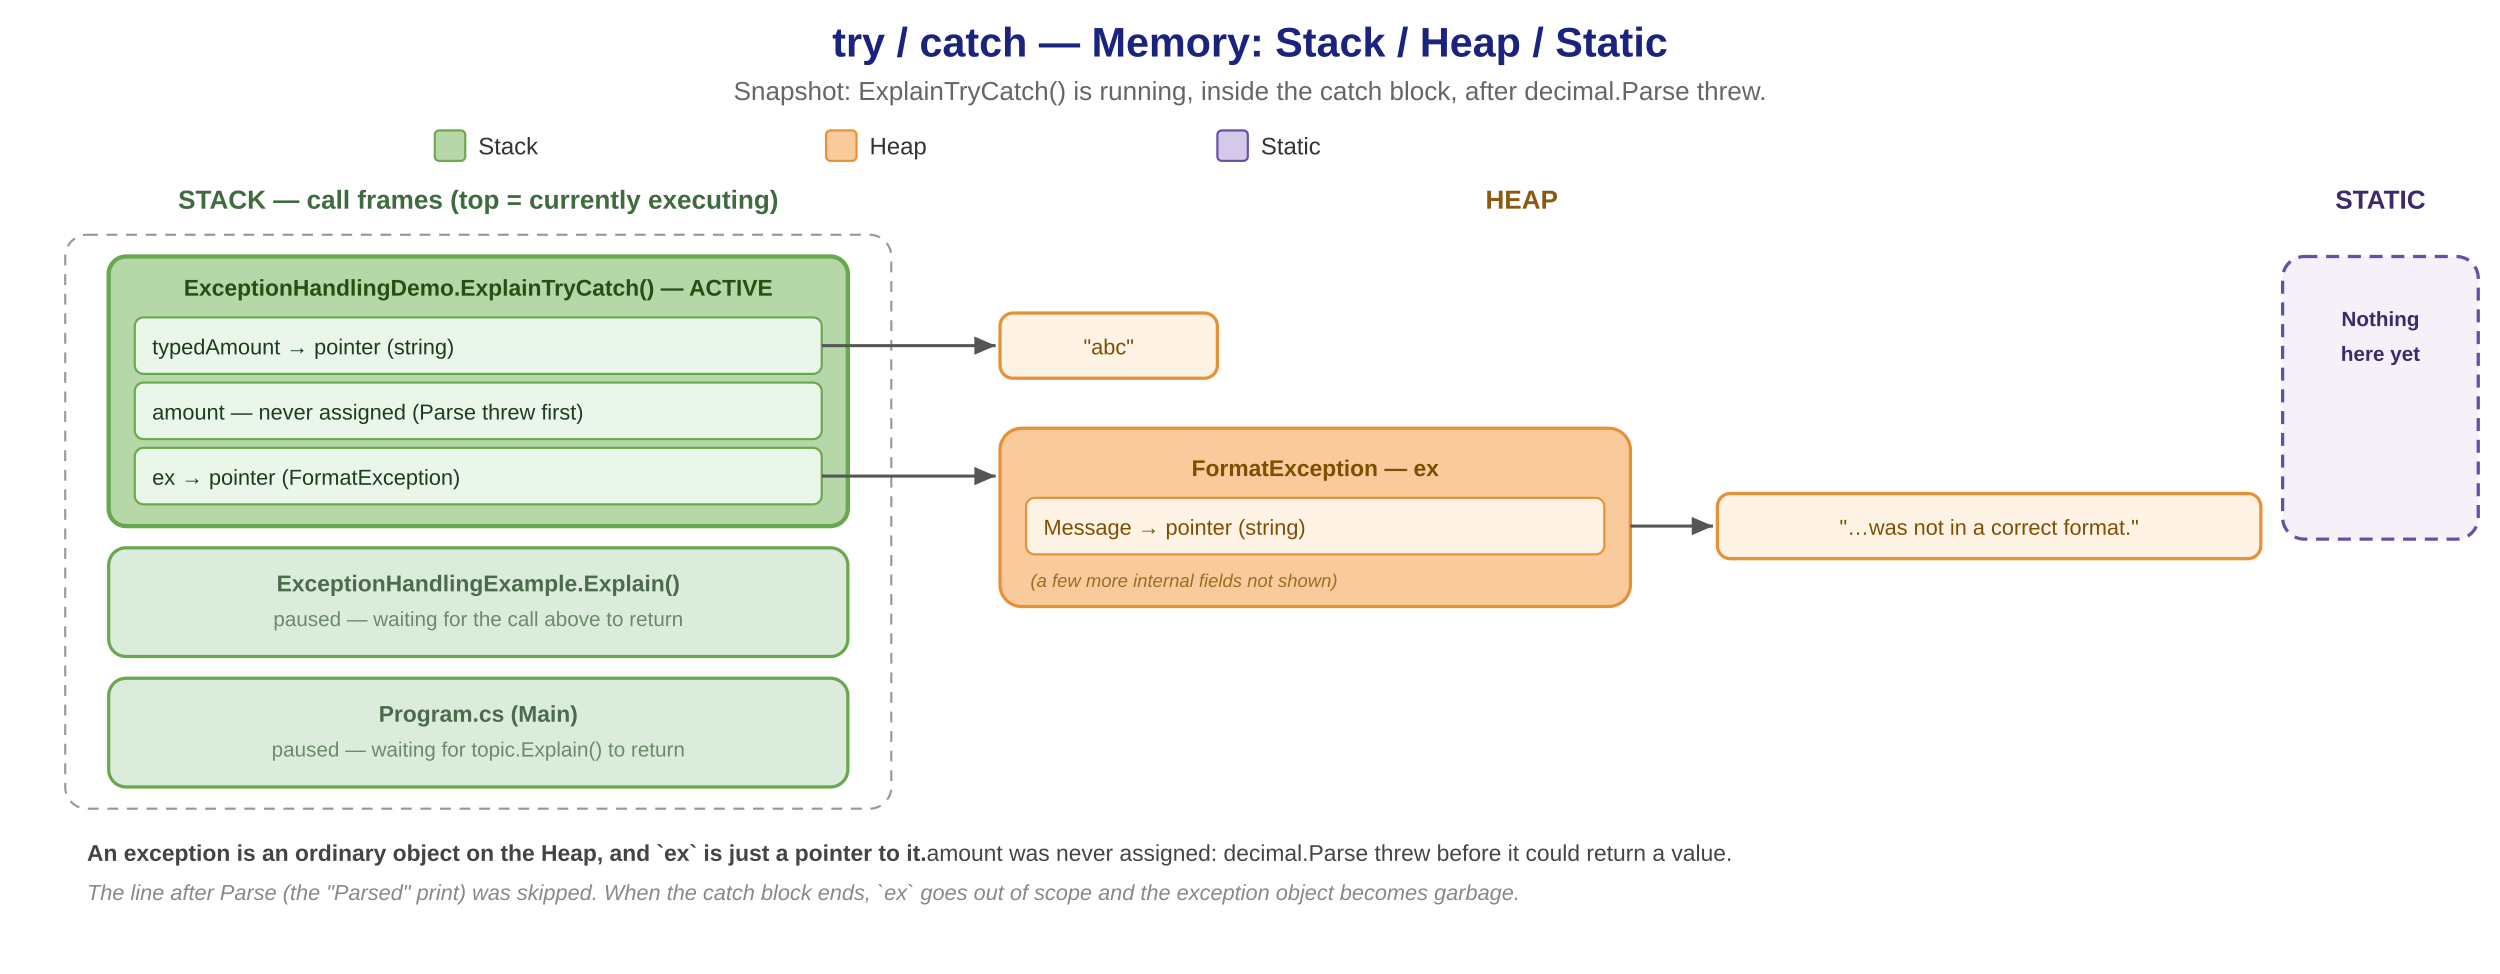
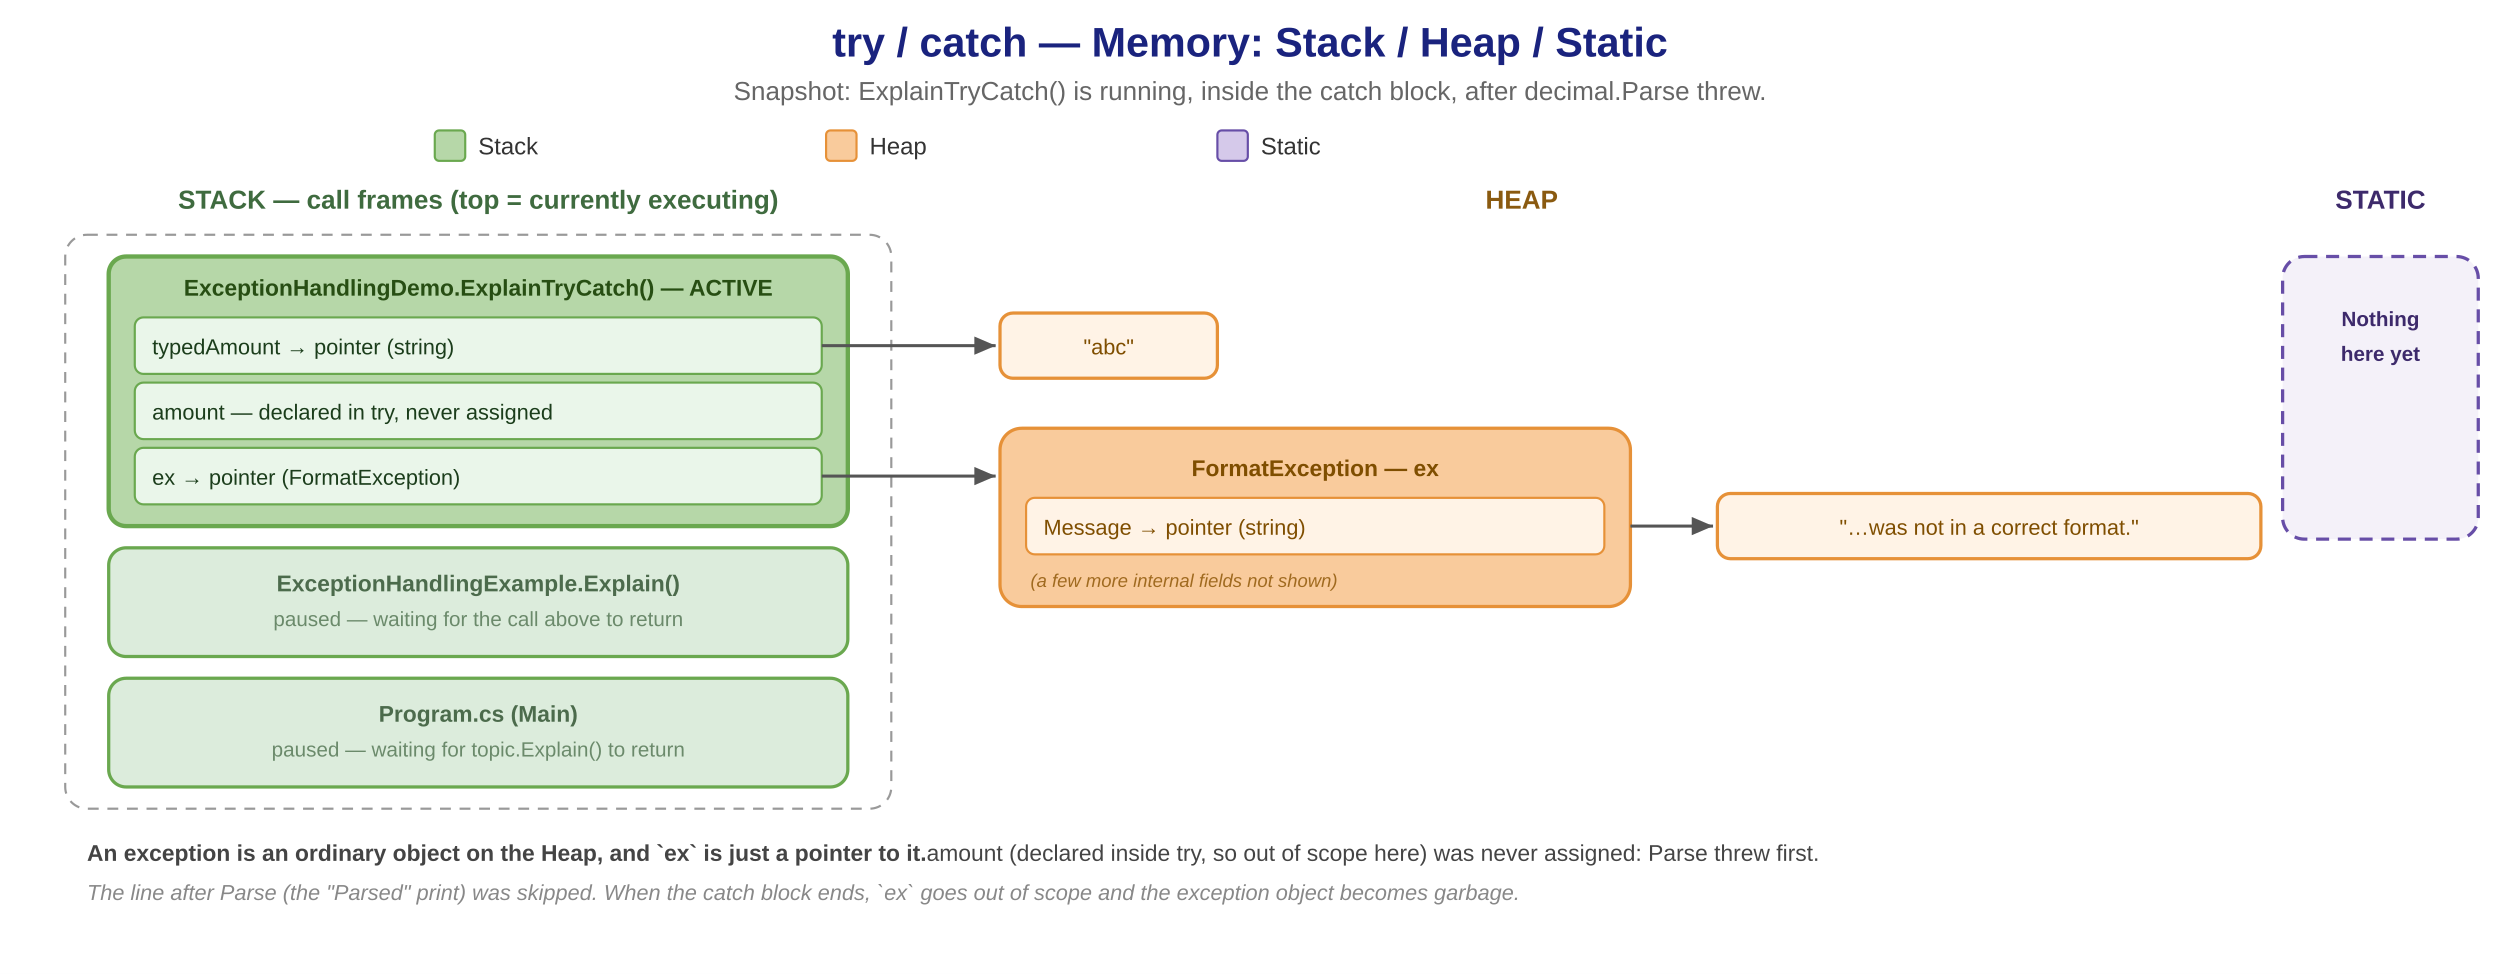
<svg xmlns="http://www.w3.org/2000/svg" viewBox="0 0 1150 448" font-family="Arial, Helvetica, sans-serif">
  <defs>
    <marker id="a" markerWidth="9" markerHeight="9" refX="7" refY="3" orient="auto">
      <path d="M0,0 L7,3 L0,6 Z" fill="#555" />
    </marker>
  </defs>
  <rect x="0" y="0" width="1150" height="448" fill="#ffffff" />
  <text x="575.0" y="26" text-anchor="middle" font-size="19" font-weight="bold" fill="#1a237e">try / catch — Memory: Stack / Heap / Static</text>
  <text x="575.0" y="46" text-anchor="middle" font-size="12" fill="#666">Snapshot: ExplainTryCatch() is running, inside the catch block, after decimal.Parse threw.</text>
  <g font-size="11" fill="#333">
    <rect x="200" y="60" width="14" height="14" rx="2" fill="#b6d7a8" stroke="#6aa84f" />
    <text x="220" y="71">Stack</text>
  </g>
  <g font-size="11" fill="#333">
    <rect x="380" y="60" width="14" height="14" rx="2" fill="#f9cb9c" stroke="#e69138" />
    <text x="400" y="71">Heap</text>
  </g>
  <g font-size="11" fill="#333">
    <rect x="560" y="60" width="14" height="14" rx="2" fill="#d5c9ea" stroke="#674ea7" />
    <text x="580" y="71">Static</text>
  </g>
  <text x="220" y="96" text-anchor="middle" font-size="12" font-weight="bold" fill="#3f6b3f">STACK — call frames (top = currently executing)</text>
  <text x="700" y="96" text-anchor="middle" font-size="12" font-weight="bold" fill="#8a5a10">HEAP</text>
  <text x="1095" y="96" text-anchor="middle" font-size="12" font-weight="bold" fill="#3d2a6b">STATIC</text>
  <rect x="30" y="108" width="380" height="264" rx="10" fill="none" stroke="#999" stroke-width="1" stroke-dasharray="5 4" />
  <rect x="50" y="118" width="340" height="124" rx="8" fill="#b6d7a8" stroke="#6aa84f" stroke-width="2" />
  <text x="220" y="136" text-anchor="middle" font-size="10.5" font-weight="bold" fill="#274e13">ExceptionHandlingDemo.ExplainTryCatch() — ACTIVE</text>
  <rect x="62" y="146" width="316" height="26" rx="4" fill="#eaf6ea" stroke="#6aa84f" stroke-width="1" />
  <text x="70" y="163" font-size="10" fill="#1b3d1b">typedAmount → pointer  (string)</text>
  <rect x="62" y="176" width="316" height="26" rx="4" fill="#eaf6ea" stroke="#6aa84f" stroke-width="1" />
-   <text x="70" y="193" font-size="10" fill="#1b3d1b">amount — never assigned (Parse threw first)</text>
+   <text x="70" y="193" font-size="10" fill="#1b3d1b">amount — declared in try, never assigned</text>
  <rect x="62" y="206" width="316" height="26" rx="4" fill="#eaf6ea" stroke="#6aa84f" stroke-width="1" />
  <text x="70" y="223" font-size="10" fill="#1b3d1b">ex → pointer  (FormatException)</text>
  <rect x="50" y="252" width="340" height="50" rx="8" fill="#dcecdc" stroke="#6aa84f" stroke-width="1.5" />
  <text x="220" y="272" text-anchor="middle" font-size="10.5" font-weight="bold" fill="#4c6b4c">ExceptionHandlingExample.Explain()</text>
  <text x="220" y="288" text-anchor="middle" font-size="9.5" fill="#6b8a6b">paused — waiting for the call above to return</text>
  <rect x="50" y="312" width="340" height="50" rx="8" fill="#dcecdc" stroke="#6aa84f" stroke-width="1.5" />
  <text x="220" y="332" text-anchor="middle" font-size="10.5" font-weight="bold" fill="#4c6b4c">Program.cs (Main)</text>
  <text x="220" y="348" text-anchor="middle" font-size="9.5" fill="#6b8a6b">paused — waiting for topic.Explain() to return</text>
  <rect x="460" y="144" width="100" height="30" rx="6" fill="#fff3e6" stroke="#e69138" stroke-width="1.5" />
  <text x="510.0" y="163" text-anchor="middle" font-size="10" fill="#7f4e00">"abc"</text>
  <rect x="460" y="197" width="290" height="82" rx="10" fill="#f9cb9c" stroke="#e69138" stroke-width="1.5" />
  <text x="605.0" y="219" text-anchor="middle" font-size="10.5" font-weight="bold" fill="#7f4e00">FormatException — ex</text>
  <rect x="472" y="229" width="266" height="26" rx="4" fill="#fff3e6" stroke="#e69138" stroke-width="1" />
  <text x="480" y="246" font-size="10" fill="#7f4e00">Message → pointer (string)</text>
  <text x="474" y="270" font-size="8.5" font-style="italic" fill="#a06a1f">(a few more internal fields not shown)</text>
  <rect x="790" y="227" width="250" height="30" rx="6" fill="#fff3e6" stroke="#e69138" stroke-width="1.5" />
  <text x="915.0" y="246" text-anchor="middle" font-size="10" fill="#7f4e00">"…was not in a correct format."</text>
  <line x1="750" y1="242" x2="788" y2="242" stroke="#555" stroke-width="1.4" marker-end="url(#a)" />
  <line x1="378" y1="159" x2="458" y2="159" stroke="#555" stroke-width="1.4" marker-end="url(#a)" />
  <line x1="378" y1="219" x2="458" y2="219" stroke="#555" stroke-width="1.4" marker-end="url(#a)" />
  <rect x="1050" y="118" width="90" height="130" rx="10" fill="#d5c9ea" stroke="#674ea7" stroke-width="1.5" stroke-dasharray="6 4" fill-opacity="0.25" />
  <text x="1095" y="150" text-anchor="middle" font-size="9.5" font-weight="bold" fill="#3d2a6b">Nothing</text>
  <text x="1095" y="166" text-anchor="middle" font-size="9.5" font-weight="bold" fill="#3d2a6b">here yet</text>
  <text x="40" y="396" font-size="10.5" fill="#444">
-     <tspan font-weight="bold">An exception is an ordinary object on the Heap, and `ex` is just a pointer to it. </tspan>amount was never assigned: decimal.Parse threw before it could return a value.</text>
+     <tspan font-weight="bold">An exception is an ordinary object on the Heap, and `ex` is just a pointer to it. </tspan>amount (declared inside try, so out of scope here) was never assigned: Parse threw first.</text>
  <text x="40" y="414" font-size="10" font-style="italic" fill="#888">The line after Parse (the "Parsed" print) was skipped. When the catch block ends, `ex` goes out of scope and the exception object becomes garbage.</text>
</svg>
